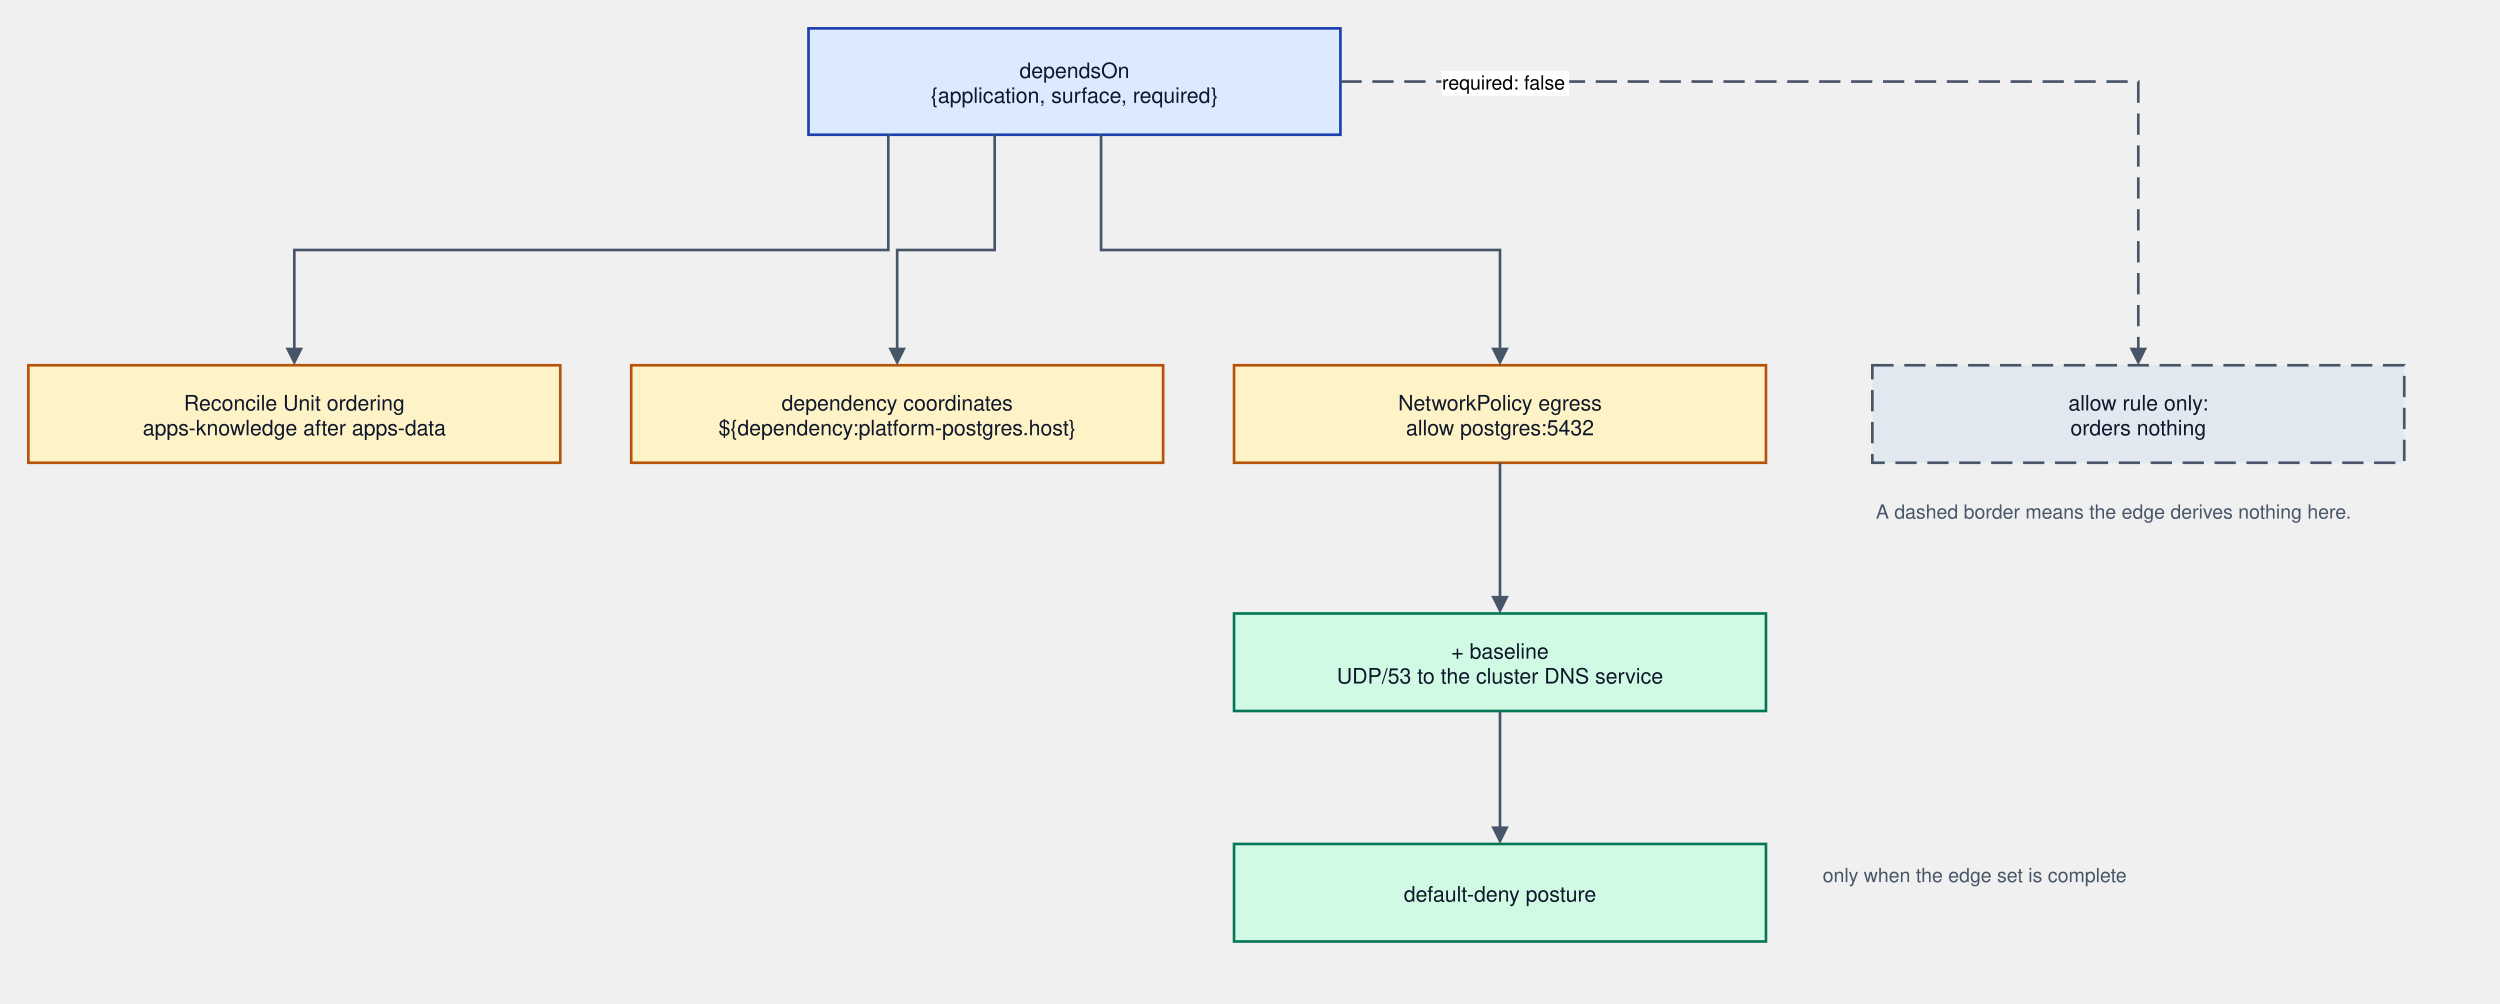
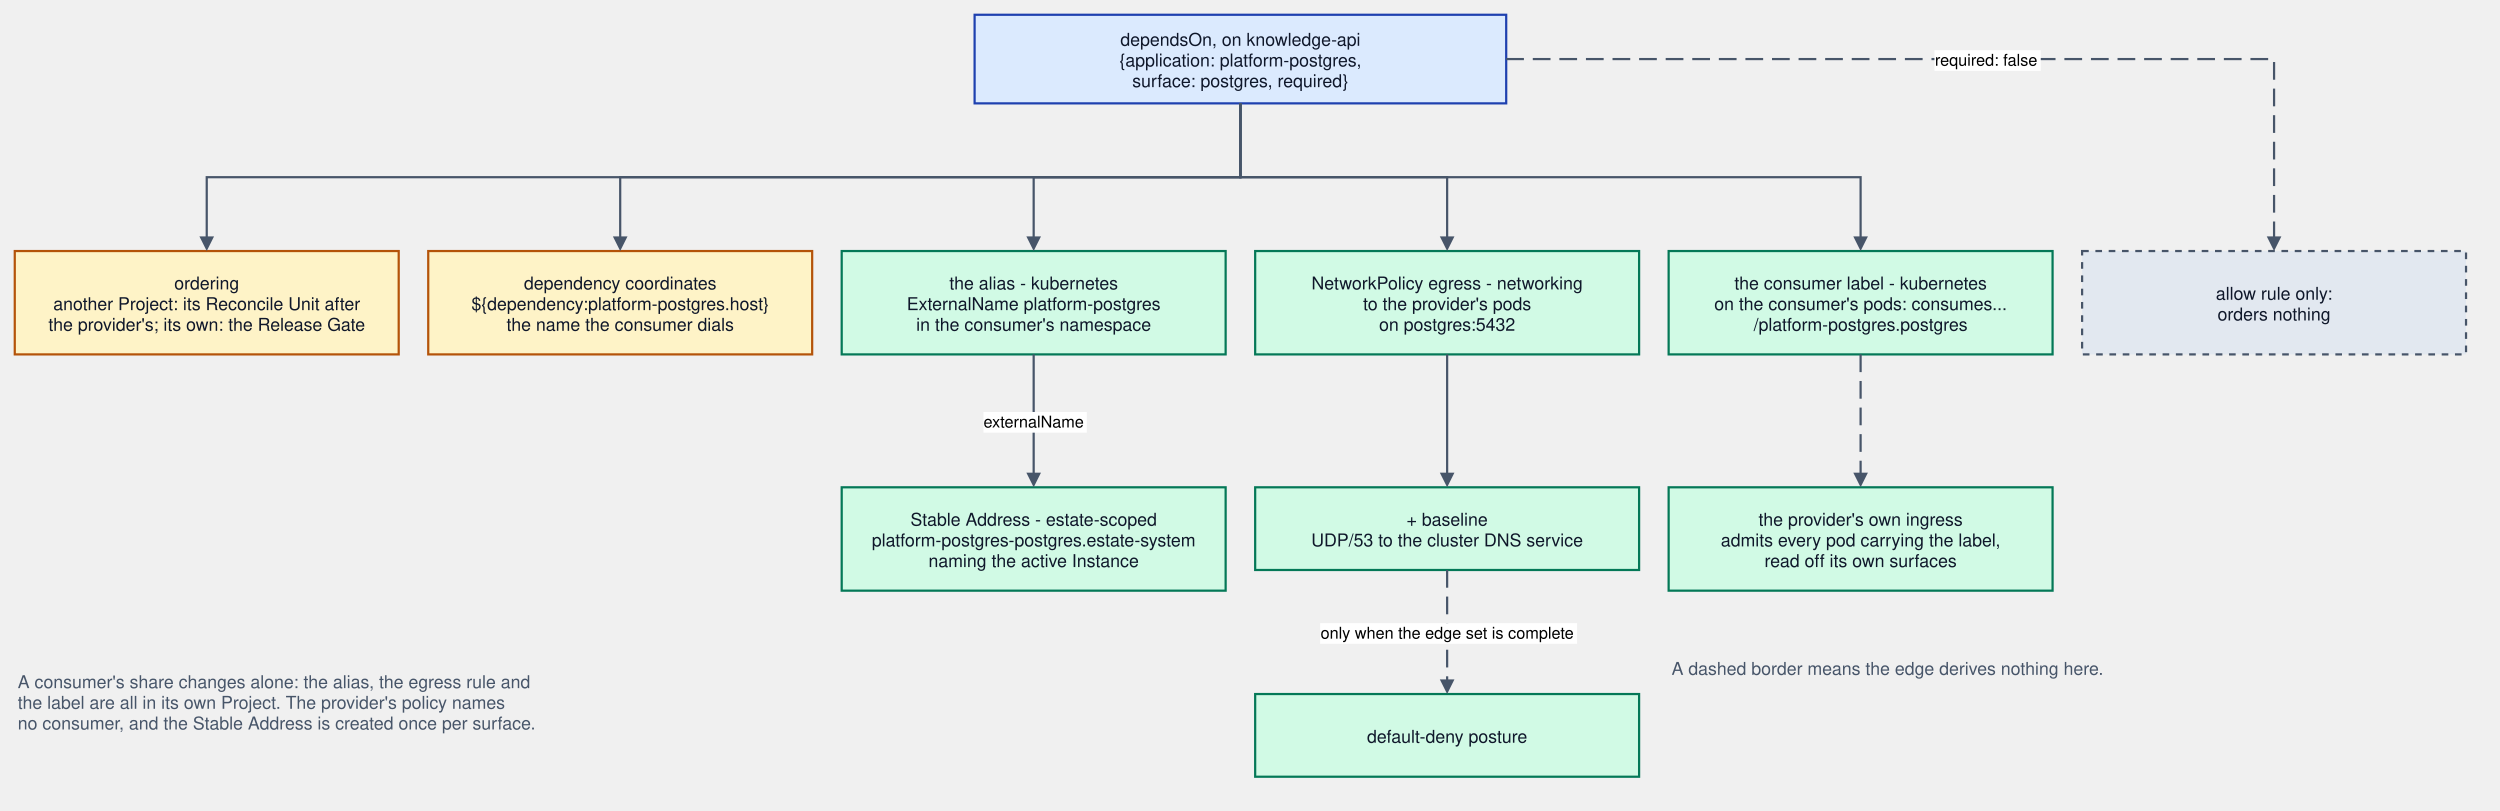
- <svg xmlns="http://www.w3.org/2000/svg" style="background: transparent; background-color: transparent; color-scheme: light dark;" version="1.1" width="1410px" height="566px" viewBox="0 0 1410 566" content="&lt;mxfile host=&quot;Electron&quot; agent=&quot;Mozilla/5.0 (Macintosh; Intel Mac OS X 10_15_7) AppleWebKit/537.36 (KHTML, like Gecko) draw.io/29.0.3 Chrome/140.0.734.249 Electron/38.7.0 Safari/537.36&quot; version=&quot;29.0.3&quot;&gt;&#10;  &lt;diagram name=&quot;What a dependency edge derives&quot; id=&quot;0&quot;&gt;&#10;    &lt;mxGraphModel dx=&quot;-743&quot; dy=&quot;-181&quot; grid=&quot;0&quot; gridSize=&quot;10&quot; guides=&quot;1&quot; tooltips=&quot;1&quot; connect=&quot;1&quot; arrows=&quot;1&quot; fold=&quot;0&quot; page=&quot;0&quot; pageScale=&quot;1&quot; pageWidth=&quot;1600&quot; pageHeight=&quot;1200&quot; math=&quot;0&quot; shadow=&quot;0&quot; adaptiveColors=&quot;auto&quot;&gt;&#10;      &lt;root&gt;&#10;        &lt;mxCell id=&quot;0&quot; /&gt;&#10;        &lt;mxCell id=&quot;1&quot; parent=&quot;0&quot; /&gt;&#10;        &lt;mxCell id=&quot;n1&quot; value=&quot;dependsOn&amp;#xa;{application, surface, required}&quot; style=&quot;rounded=0;whiteSpace=nowrap;html=0;align=center;verticalAlign=middle;fillColor=#dbeafe;strokeColor=#1e40af;strokeWidth=1.5;fontFamily=Helvetica;fontSize=12;fontColor=#0f172a;&quot; parent=&quot;1&quot; vertex=&quot;1&quot;&gt;&#10;          &lt;mxGeometry x=&quot;480&quot; y=&quot;40&quot; width=&quot;300&quot; height=&quot;60&quot; as=&quot;geometry&quot; /&gt;&#10;        &lt;/mxCell&gt;&#10;        &lt;mxCell id=&quot;n2&quot; value=&quot;Reconcile Unit ordering&amp;#xa;apps-knowledge after apps-data&quot; style=&quot;rounded=0;whiteSpace=nowrap;html=0;align=center;verticalAlign=middle;fillColor=#fef3c7;strokeColor=#b45309;strokeWidth=1.5;fontFamily=Helvetica;fontSize=12;fontColor=#0f172a;&quot; parent=&quot;1&quot; vertex=&quot;1&quot;&gt;&#10;          &lt;mxGeometry x=&quot;40&quot; y=&quot;230&quot; width=&quot;300&quot; height=&quot;55&quot; as=&quot;geometry&quot; /&gt;&#10;        &lt;/mxCell&gt;&#10;        &lt;mxCell id=&quot;n3&quot; value=&quot;dependency coordinates&amp;#xa;${dependency:platform-postgres.host}&quot; style=&quot;rounded=0;whiteSpace=nowrap;html=0;align=center;verticalAlign=middle;fillColor=#fef3c7;strokeColor=#b45309;strokeWidth=1.5;fontFamily=Helvetica;fontSize=12;fontColor=#0f172a;&quot; parent=&quot;1&quot; vertex=&quot;1&quot;&gt;&#10;          &lt;mxGeometry x=&quot;380&quot; y=&quot;230&quot; width=&quot;300&quot; height=&quot;55&quot; as=&quot;geometry&quot; /&gt;&#10;        &lt;/mxCell&gt;&#10;        &lt;mxCell id=&quot;n4&quot; value=&quot;NetworkPolicy egress&amp;#xa;allow postgres:5432&quot; style=&quot;rounded=0;whiteSpace=nowrap;html=0;align=center;verticalAlign=middle;fillColor=#fef3c7;strokeColor=#b45309;strokeWidth=1.5;fontFamily=Helvetica;fontSize=12;fontColor=#0f172a;&quot; parent=&quot;1&quot; vertex=&quot;1&quot;&gt;&#10;          &lt;mxGeometry x=&quot;720&quot; y=&quot;230&quot; width=&quot;300&quot; height=&quot;55&quot; as=&quot;geometry&quot; /&gt;&#10;        &lt;/mxCell&gt;&#10;        &lt;mxCell id=&quot;n5&quot; value=&quot;allow rule only:&amp;#xa;orders nothing&quot; style=&quot;rounded=0;whiteSpace=nowrap;html=0;align=center;verticalAlign=middle;fillColor=#e2e8f0;strokeColor=#475569;strokeWidth=1.5;fontFamily=Helvetica;fontSize=12;fontColor=#0f172a;dashed=1;dashPattern=8 4;&quot; parent=&quot;1&quot; vertex=&quot;1&quot;&gt;&#10;          &lt;mxGeometry x=&quot;1080&quot; y=&quot;230&quot; width=&quot;300&quot; height=&quot;55&quot; as=&quot;geometry&quot; /&gt;&#10;        &lt;/mxCell&gt;&#10;        &lt;mxCell id=&quot;n6&quot; value=&quot;+ baseline&amp;#xa;UDP/53 to the cluster DNS service&quot; style=&quot;rounded=0;whiteSpace=nowrap;html=0;align=center;verticalAlign=middle;fillColor=#d1fae5;strokeColor=#047857;strokeWidth=1.5;fontFamily=Helvetica;fontSize=12;fontColor=#0f172a;&quot; parent=&quot;1&quot; vertex=&quot;1&quot;&gt;&#10;          &lt;mxGeometry x=&quot;720&quot; y=&quot;370&quot; width=&quot;300&quot; height=&quot;55&quot; as=&quot;geometry&quot; /&gt;&#10;        &lt;/mxCell&gt;&#10;        &lt;mxCell id=&quot;n7&quot; value=&quot;default-deny posture&quot; style=&quot;rounded=0;whiteSpace=nowrap;html=0;align=center;verticalAlign=middle;fillColor=#d1fae5;strokeColor=#047857;strokeWidth=1.5;fontFamily=Helvetica;fontSize=12;fontColor=#0f172a;&quot; parent=&quot;1&quot; vertex=&quot;1&quot;&gt;&#10;          &lt;mxGeometry x=&quot;720&quot; y=&quot;500&quot; width=&quot;300&quot; height=&quot;55&quot; as=&quot;geometry&quot; /&gt;&#10;        &lt;/mxCell&gt;&#10;        &lt;mxCell id=&quot;e8&quot; value=&quot;&quot; style=&quot;edgeStyle=orthogonalEdgeStyle;rounded=0;html=0;jettySize=auto;orthogonalLoop=1;jumpStyle=arc;jumpSize=8;endArrow=block;endFill=1;strokeColor=#475569;strokeWidth=1.5;fontSize=11;fontFamily=Helvetica;labelBackgroundColor=#ffffff;exitX=0.15;exitY=1;exitDx=0;exitDy=0;entryX=0.5;entryY=0;entryDx=0;entryDy=0;&quot; parent=&quot;1&quot; source=&quot;n1&quot; target=&quot;n2&quot; edge=&quot;1&quot;&gt;&#10;          &lt;mxGeometry relative=&quot;1&quot; as=&quot;geometry&quot; /&gt;&#10;        &lt;/mxCell&gt;&#10;        &lt;mxCell id=&quot;e9&quot; value=&quot;&quot; style=&quot;edgeStyle=orthogonalEdgeStyle;rounded=0;html=0;jettySize=auto;orthogonalLoop=1;jumpStyle=arc;jumpSize=8;endArrow=block;endFill=1;strokeColor=#475569;strokeWidth=1.5;fontSize=11;fontFamily=Helvetica;labelBackgroundColor=#ffffff;exitX=0.35;exitY=1;exitDx=0;exitDy=0;entryX=0.5;entryY=0;entryDx=0;entryDy=0;&quot; parent=&quot;1&quot; source=&quot;n1&quot; target=&quot;n3&quot; edge=&quot;1&quot;&gt;&#10;          &lt;mxGeometry relative=&quot;1&quot; as=&quot;geometry&quot; /&gt;&#10;        &lt;/mxCell&gt;&#10;        &lt;mxCell id=&quot;e10&quot; value=&quot;&quot; style=&quot;edgeStyle=orthogonalEdgeStyle;rounded=0;html=0;jettySize=auto;orthogonalLoop=1;jumpStyle=arc;jumpSize=8;endArrow=block;endFill=1;strokeColor=#475569;strokeWidth=1.5;fontSize=11;fontFamily=Helvetica;labelBackgroundColor=#ffffff;exitX=0.55;exitY=1;exitDx=0;exitDy=0;entryX=0.5;entryY=0;entryDx=0;entryDy=0;&quot; parent=&quot;1&quot; source=&quot;n1&quot; target=&quot;n4&quot; edge=&quot;1&quot;&gt;&#10;          &lt;mxGeometry relative=&quot;1&quot; as=&quot;geometry&quot; /&gt;&#10;        &lt;/mxCell&gt;&#10;        &lt;mxCell id=&quot;e11&quot; value=&quot;required: false&quot; style=&quot;edgeStyle=orthogonalEdgeStyle;rounded=0;html=0;jettySize=auto;orthogonalLoop=1;jumpStyle=arc;jumpSize=8;endArrow=block;endFill=1;strokeColor=#475569;strokeWidth=1.5;fontSize=11;fontFamily=Helvetica;labelBackgroundColor=#ffffff;dashed=1;dashPattern=8 4;exitX=1;exitY=0.5;exitDx=0;exitDy=0;entryX=0.5;entryY=0;entryDx=0;entryDy=0;&quot; parent=&quot;1&quot; source=&quot;n1&quot; target=&quot;n5&quot; edge=&quot;1&quot;&gt;&#10;          &lt;mxGeometry x=&quot;-0.7&quot; relative=&quot;1&quot; as=&quot;geometry&quot; /&gt;&#10;        &lt;/mxCell&gt;&#10;        &lt;mxCell id=&quot;e12&quot; value=&quot;&quot; style=&quot;edgeStyle=orthogonalEdgeStyle;rounded=0;html=0;jettySize=auto;orthogonalLoop=1;jumpStyle=arc;jumpSize=8;endArrow=block;endFill=1;strokeColor=#475569;strokeWidth=1.5;fontSize=11;fontFamily=Helvetica;labelBackgroundColor=#ffffff;exitX=0.5;exitY=1;exitDx=0;exitDy=0;entryX=0.5;entryY=0;entryDx=0;entryDy=0;&quot; parent=&quot;1&quot; source=&quot;n4&quot; target=&quot;n6&quot; edge=&quot;1&quot;&gt;&#10;          &lt;mxGeometry relative=&quot;1&quot; as=&quot;geometry&quot; /&gt;&#10;        &lt;/mxCell&gt;&#10;        &lt;mxCell id=&quot;e13&quot; value=&quot;&quot; style=&quot;edgeStyle=orthogonalEdgeStyle;rounded=0;html=0;jettySize=auto;orthogonalLoop=1;jumpStyle=arc;jumpSize=8;endArrow=block;endFill=1;strokeColor=#475569;strokeWidth=1.5;fontSize=11;fontFamily=Helvetica;labelBackgroundColor=#ffffff;exitX=0.5;exitY=1;exitDx=0;exitDy=0;entryX=0.5;entryY=0;entryDx=0;entryDy=0;&quot; parent=&quot;1&quot; source=&quot;n6&quot; target=&quot;n7&quot; edge=&quot;1&quot;&gt;&#10;          &lt;mxGeometry relative=&quot;1&quot; as=&quot;geometry&quot; /&gt;&#10;        &lt;/mxCell&gt;&#10;        &lt;mxCell id=&quot;t14&quot; value=&quot;only when the edge set is complete&quot; style=&quot;text;html=0;strokeColor=none;fillColor=none;align=left;verticalAlign=middle;fontFamily=Helvetica;fontSize=11;fontColor=#475569;&quot; parent=&quot;1&quot; vertex=&quot;1&quot;&gt;&#10;          &lt;mxGeometry x=&quot;1050&quot; y=&quot;505&quot; width=&quot;300&quot; height=&quot;24&quot; as=&quot;geometry&quot; /&gt;&#10;        &lt;/mxCell&gt;&#10;        &lt;mxCell id=&quot;t15&quot; value=&quot;A dashed border means the edge derives nothing here.&quot; style=&quot;text;html=0;strokeColor=none;fillColor=none;align=left;verticalAlign=middle;fontFamily=Helvetica;fontSize=11;fontColor=#475569;&quot; parent=&quot;1&quot; vertex=&quot;1&quot;&gt;&#10;          &lt;mxGeometry x=&quot;1080&quot; y=&quot;300&quot; width=&quot;320&quot; height=&quot;24&quot; as=&quot;geometry&quot; /&gt;&#10;        &lt;/mxCell&gt;&#10;      &lt;/root&gt;&#10;    &lt;/mxGraphModel&gt;&#10;  &lt;/diagram&gt;&#10;&lt;/mxfile&gt;&#10;">
+ <svg xmlns="http://www.w3.org/2000/svg" style="background: transparent; background-color: transparent; color-scheme: light dark;" version="1.1" width="1693px" height="549px" viewBox="0 0 1693 549" id="ge-svg-cJ4BkhBQ_W9kkfW35Xu8" content="&lt;mxfile host=&quot;Electron&quot;&gt;&#10;  &lt;diagram name=&quot;What a dependency edge derives&quot; id=&quot;0&quot;&gt;&#10;    &lt;mxGraphModel grid=&quot;0&quot; gridSize=&quot;10&quot; guides=&quot;1&quot; tooltips=&quot;1&quot; connect=&quot;1&quot; arrows=&quot;1&quot; fold=&quot;0&quot; page=&quot;0&quot; pageScale=&quot;1&quot; pageWidth=&quot;1600&quot; pageHeight=&quot;1200&quot; math=&quot;0&quot; shadow=&quot;0&quot; adaptiveColors=&quot;auto&quot;&gt;&#10;      &lt;root&gt;&#10;        &lt;mxCell id=&quot;0&quot; /&gt;&#10;        &lt;mxCell id=&quot;1&quot; parent=&quot;0&quot; /&gt;&#10;        &lt;mxCell id=&quot;e&quot; parent=&quot;1&quot; style=&quot;rounded=0;whiteSpace=nowrap;html=0;align=center;verticalAlign=middle;fillColor=#dbeafe;strokeColor=#1e40af;strokeWidth=1.5;fontFamily=Helvetica;fontSize=12;fontColor=#0f172a;&quot; value=&quot;dependsOn, on knowledge-api&amp;#xa;{application: platform-postgres,&amp;#xa;surface: postgres, required}&quot; vertex=&quot;1&quot;&gt;&#10;          &lt;mxGeometry height=&quot;60&quot; width=&quot;360&quot; x=&quot;690&quot; y=&quot;40&quot; as=&quot;geometry&quot; /&gt;&#10;        &lt;/mxCell&gt;&#10;        &lt;mxCell id=&quot;o&quot; parent=&quot;1&quot; style=&quot;rounded=0;whiteSpace=nowrap;html=0;align=center;verticalAlign=middle;fillColor=#fef3c7;strokeColor=#b45309;strokeWidth=1.5;fontFamily=Helvetica;fontSize=12;fontColor=#0f172a;&quot; value=&quot;ordering&amp;#xa;another Project: its Reconcile Unit after&amp;#xa;the provider&amp;#39;s; its own: the Release Gate&quot; vertex=&quot;1&quot;&gt;&#10;          &lt;mxGeometry height=&quot;70&quot; width=&quot;260&quot; x=&quot;40&quot; y=&quot;200&quot; as=&quot;geometry&quot; /&gt;&#10;        &lt;/mxCell&gt;&#10;        &lt;mxCell id=&quot;c&quot; parent=&quot;1&quot; style=&quot;rounded=0;whiteSpace=nowrap;html=0;align=center;verticalAlign=middle;fillColor=#fef3c7;strokeColor=#b45309;strokeWidth=1.5;fontFamily=Helvetica;fontSize=12;fontColor=#0f172a;&quot; value=&quot;dependency coordinates&amp;#xa;${dependency:platform-postgres.host}&amp;#xa;the name the consumer dials&quot; vertex=&quot;1&quot;&gt;&#10;          &lt;mxGeometry height=&quot;70&quot; width=&quot;260&quot; x=&quot;320&quot; y=&quot;200&quot; as=&quot;geometry&quot; /&gt;&#10;        &lt;/mxCell&gt;&#10;        &lt;mxCell id=&quot;a&quot; parent=&quot;1&quot; style=&quot;rounded=0;whiteSpace=nowrap;html=0;align=center;verticalAlign=middle;fillColor=#d1fae5;strokeColor=#047857;strokeWidth=1.5;fontFamily=Helvetica;fontSize=12;fontColor=#0f172a;&quot; value=&quot;the alias - kubernetes&amp;#xa;ExternalName platform-postgres&amp;#xa;in the consumer&amp;#39;s namespace&quot; vertex=&quot;1&quot;&gt;&#10;          &lt;mxGeometry height=&quot;70&quot; width=&quot;260&quot; x=&quot;600&quot; y=&quot;200&quot; as=&quot;geometry&quot; /&gt;&#10;        &lt;/mxCell&gt;&#10;        &lt;mxCell id=&quot;n&quot; parent=&quot;1&quot; style=&quot;rounded=0;whiteSpace=nowrap;html=0;align=center;verticalAlign=middle;fillColor=#d1fae5;strokeColor=#047857;strokeWidth=1.5;fontFamily=Helvetica;fontSize=12;fontColor=#0f172a;&quot; value=&quot;NetworkPolicy egress - networking&amp;#xa;to the provider&amp;#39;s pods&amp;#xa;on postgres:5432&quot; vertex=&quot;1&quot;&gt;&#10;          &lt;mxGeometry height=&quot;70&quot; width=&quot;260&quot; x=&quot;880&quot; y=&quot;200&quot; as=&quot;geometry&quot; /&gt;&#10;        &lt;/mxCell&gt;&#10;        &lt;mxCell id=&quot;l&quot; parent=&quot;1&quot; style=&quot;rounded=0;whiteSpace=nowrap;html=0;align=center;verticalAlign=middle;fillColor=#d1fae5;strokeColor=#047857;strokeWidth=1.5;fontFamily=Helvetica;fontSize=12;fontColor=#0f172a;&quot; value=&quot;the consumer label - kubernetes&amp;#xa;on the consumer&amp;#39;s pods: consumes...&amp;#xa;/platform-postgres.postgres&quot; vertex=&quot;1&quot;&gt;&#10;          &lt;mxGeometry height=&quot;70&quot; width=&quot;260&quot; x=&quot;1160&quot; y=&quot;200&quot; as=&quot;geometry&quot; /&gt;&#10;        &lt;/mxCell&gt;&#10;        &lt;mxCell id=&quot;f&quot; parent=&quot;1&quot; style=&quot;rounded=0;whiteSpace=nowrap;html=0;align=center;verticalAlign=middle;fillColor=#e2e8f0;strokeColor=#475569;strokeWidth=1.5;fontFamily=Helvetica;fontSize=12;fontColor=#0f172a;dashed=1;&quot; value=&quot;allow rule only:&amp;#xa;orders nothing&quot; vertex=&quot;1&quot;&gt;&#10;          &lt;mxGeometry height=&quot;70&quot; width=&quot;260&quot; x=&quot;1440&quot; y=&quot;200&quot; as=&quot;geometry&quot; /&gt;&#10;        &lt;/mxCell&gt;&#10;        &lt;mxCell id=&quot;e1&quot; edge=&quot;1&quot; parent=&quot;1&quot; source=&quot;e&quot; style=&quot;edgeStyle=orthogonalEdgeStyle;rounded=0;html=0;jettySize=auto;orthogonalLoop=1;jumpStyle=arc;jumpSize=8;endArrow=block;endFill=1;strokeColor=#475569;strokeWidth=1.5;fontSize=11;fontFamily=Helvetica;labelBackgroundColor=#ffffff;exitX=0.5;exitY=1;exitDx=0;exitDy=0;entryX=0.5;entryY=0;entryDx=0;entryDy=0;&quot; target=&quot;o&quot; value=&quot;&quot;&gt;&#10;          &lt;mxGeometry relative=&quot;1&quot; as=&quot;geometry&quot; /&gt;&#10;        &lt;/mxCell&gt;&#10;        &lt;mxCell id=&quot;e2&quot; edge=&quot;1&quot; parent=&quot;1&quot; source=&quot;e&quot; style=&quot;edgeStyle=orthogonalEdgeStyle;rounded=0;html=0;jettySize=auto;orthogonalLoop=1;jumpStyle=arc;jumpSize=8;endArrow=block;endFill=1;strokeColor=#475569;strokeWidth=1.5;fontSize=11;fontFamily=Helvetica;labelBackgroundColor=#ffffff;exitX=0.5;exitY=1;exitDx=0;exitDy=0;entryX=0.5;entryY=0;entryDx=0;entryDy=0;&quot; target=&quot;c&quot; value=&quot;&quot;&gt;&#10;          &lt;mxGeometry relative=&quot;1&quot; as=&quot;geometry&quot; /&gt;&#10;        &lt;/mxCell&gt;&#10;        &lt;mxCell id=&quot;e3&quot; edge=&quot;1&quot; parent=&quot;1&quot; source=&quot;e&quot; style=&quot;edgeStyle=orthogonalEdgeStyle;rounded=0;html=0;jettySize=auto;orthogonalLoop=1;jumpStyle=arc;jumpSize=8;endArrow=block;endFill=1;strokeColor=#475569;strokeWidth=1.5;fontSize=11;fontFamily=Helvetica;labelBackgroundColor=#ffffff;exitX=0.5;exitY=1;exitDx=0;exitDy=0;entryX=0.5;entryY=0;entryDx=0;entryDy=0;&quot; target=&quot;a&quot; value=&quot;&quot;&gt;&#10;          &lt;mxGeometry relative=&quot;1&quot; as=&quot;geometry&quot; /&gt;&#10;        &lt;/mxCell&gt;&#10;        &lt;mxCell id=&quot;e4&quot; edge=&quot;1&quot; parent=&quot;1&quot; source=&quot;e&quot; style=&quot;edgeStyle=orthogonalEdgeStyle;rounded=0;html=0;jettySize=auto;orthogonalLoop=1;jumpStyle=arc;jumpSize=8;endArrow=block;endFill=1;strokeColor=#475569;strokeWidth=1.5;fontSize=11;fontFamily=Helvetica;labelBackgroundColor=#ffffff;exitX=0.5;exitY=1;exitDx=0;exitDy=0;entryX=0.5;entryY=0;entryDx=0;entryDy=0;&quot; target=&quot;n&quot; value=&quot;&quot;&gt;&#10;          &lt;mxGeometry relative=&quot;1&quot; as=&quot;geometry&quot; /&gt;&#10;        &lt;/mxCell&gt;&#10;        &lt;mxCell id=&quot;e5&quot; edge=&quot;1&quot; parent=&quot;1&quot; source=&quot;e&quot; style=&quot;edgeStyle=orthogonalEdgeStyle;rounded=0;html=0;jettySize=auto;orthogonalLoop=1;jumpStyle=arc;jumpSize=8;endArrow=block;endFill=1;strokeColor=#475569;strokeWidth=1.5;fontSize=11;fontFamily=Helvetica;labelBackgroundColor=#ffffff;exitX=0.5;exitY=1;exitDx=0;exitDy=0;entryX=0.5;entryY=0;entryDx=0;entryDy=0;&quot; target=&quot;l&quot; value=&quot;&quot;&gt;&#10;          &lt;mxGeometry relative=&quot;1&quot; as=&quot;geometry&quot; /&gt;&#10;        &lt;/mxCell&gt;&#10;        &lt;mxCell id=&quot;e6&quot; edge=&quot;1&quot; parent=&quot;1&quot; source=&quot;e&quot; style=&quot;edgeStyle=orthogonalEdgeStyle;rounded=0;html=0;jettySize=auto;orthogonalLoop=1;jumpStyle=arc;jumpSize=8;endArrow=block;endFill=1;strokeColor=#475569;strokeWidth=1.5;fontSize=11;fontFamily=Helvetica;labelBackgroundColor=#ffffff;exitX=1;exitY=0.5;exitDx=0;exitDy=0;entryX=0.5;entryY=0;entryDx=0;entryDy=0;dashed=1;dashPattern=8 4;&quot; target=&quot;f&quot; value=&quot;required: false&quot;&gt;&#10;          &lt;mxGeometry relative=&quot;1&quot; as=&quot;geometry&quot; /&gt;&#10;        &lt;/mxCell&gt;&#10;        &lt;mxCell id=&quot;sa&quot; parent=&quot;1&quot; style=&quot;rounded=0;whiteSpace=nowrap;html=0;align=center;verticalAlign=middle;fillColor=#d1fae5;strokeColor=#047857;strokeWidth=1.5;fontFamily=Helvetica;fontSize=12;fontColor=#0f172a;&quot; value=&quot;Stable Address - estate-scoped&amp;#xa;platform-postgres-postgres.estate-system&amp;#xa;naming the active Instance&quot; vertex=&quot;1&quot;&gt;&#10;          &lt;mxGeometry height=&quot;70&quot; width=&quot;260&quot; x=&quot;600&quot; y=&quot;360&quot; as=&quot;geometry&quot; /&gt;&#10;        &lt;/mxCell&gt;&#10;        &lt;mxCell id=&quot;b&quot; parent=&quot;1&quot; style=&quot;rounded=0;whiteSpace=nowrap;html=0;align=center;verticalAlign=middle;fillColor=#d1fae5;strokeColor=#047857;strokeWidth=1.5;fontFamily=Helvetica;fontSize=12;fontColor=#0f172a;&quot; value=&quot;+ baseline&amp;#xa;UDP/53 to the cluster DNS service&quot; vertex=&quot;1&quot;&gt;&#10;          &lt;mxGeometry height=&quot;56&quot; width=&quot;260&quot; x=&quot;880&quot; y=&quot;360&quot; as=&quot;geometry&quot; /&gt;&#10;        &lt;/mxCell&gt;&#10;        &lt;mxCell id=&quot;pi&quot; parent=&quot;1&quot; style=&quot;rounded=0;whiteSpace=nowrap;html=0;align=center;verticalAlign=middle;fillColor=#d1fae5;strokeColor=#047857;strokeWidth=1.5;fontFamily=Helvetica;fontSize=12;fontColor=#0f172a;&quot; value=&quot;the provider&amp;#39;s own ingress&amp;#xa;admits every pod carrying the label,&amp;#xa;read off its own surfaces&quot; vertex=&quot;1&quot;&gt;&#10;          &lt;mxGeometry height=&quot;70&quot; width=&quot;260&quot; x=&quot;1160&quot; y=&quot;360&quot; as=&quot;geometry&quot; /&gt;&#10;        &lt;/mxCell&gt;&#10;        &lt;mxCell id=&quot;dd&quot; parent=&quot;1&quot; style=&quot;rounded=0;whiteSpace=nowrap;html=0;align=center;verticalAlign=middle;fillColor=#d1fae5;strokeColor=#047857;strokeWidth=1.5;fontFamily=Helvetica;fontSize=12;fontColor=#0f172a;&quot; value=&quot;default-deny posture&quot; vertex=&quot;1&quot;&gt;&#10;          &lt;mxGeometry height=&quot;56&quot; width=&quot;260&quot; x=&quot;880&quot; y=&quot;500&quot; as=&quot;geometry&quot; /&gt;&#10;        &lt;/mxCell&gt;&#10;        &lt;mxCell id=&quot;e7&quot; edge=&quot;1&quot; parent=&quot;1&quot; source=&quot;a&quot; style=&quot;edgeStyle=orthogonalEdgeStyle;rounded=0;html=0;jettySize=auto;orthogonalLoop=1;jumpStyle=arc;jumpSize=8;endArrow=block;endFill=1;strokeColor=#475569;strokeWidth=1.5;fontSize=11;fontFamily=Helvetica;labelBackgroundColor=#ffffff;exitX=0.5;exitY=1;exitDx=0;exitDy=0;entryX=0.5;entryY=0;entryDx=0;entryDy=0;&quot; target=&quot;sa&quot; value=&quot;externalName&quot;&gt;&#10;          &lt;mxGeometry relative=&quot;1&quot; as=&quot;geometry&quot; /&gt;&#10;        &lt;/mxCell&gt;&#10;        &lt;mxCell id=&quot;e8&quot; edge=&quot;1&quot; parent=&quot;1&quot; source=&quot;n&quot; style=&quot;edgeStyle=orthogonalEdgeStyle;rounded=0;html=0;jettySize=auto;orthogonalLoop=1;jumpStyle=arc;jumpSize=8;endArrow=block;endFill=1;strokeColor=#475569;strokeWidth=1.5;fontSize=11;fontFamily=Helvetica;labelBackgroundColor=#ffffff;exitX=0.5;exitY=1;exitDx=0;exitDy=0;entryX=0.5;entryY=0;entryDx=0;entryDy=0;&quot; target=&quot;b&quot; value=&quot;&quot;&gt;&#10;          &lt;mxGeometry relative=&quot;1&quot; as=&quot;geometry&quot; /&gt;&#10;        &lt;/mxCell&gt;&#10;        &lt;mxCell id=&quot;e9&quot; edge=&quot;1&quot; parent=&quot;1&quot; source=&quot;l&quot; style=&quot;edgeStyle=orthogonalEdgeStyle;rounded=0;html=0;jettySize=auto;orthogonalLoop=1;jumpStyle=arc;jumpSize=8;endArrow=block;endFill=1;strokeColor=#475569;strokeWidth=1.5;fontSize=11;fontFamily=Helvetica;labelBackgroundColor=#ffffff;exitX=0.5;exitY=1;exitDx=0;exitDy=0;entryX=0.5;entryY=0;entryDx=0;entryDy=0;dashed=1;dashPattern=8 4;&quot; target=&quot;pi&quot; value=&quot;&quot;&gt;&#10;          &lt;mxGeometry relative=&quot;1&quot; as=&quot;geometry&quot; /&gt;&#10;        &lt;/mxCell&gt;&#10;        &lt;mxCell id=&quot;e10&quot; edge=&quot;1&quot; parent=&quot;1&quot; source=&quot;b&quot; style=&quot;edgeStyle=orthogonalEdgeStyle;rounded=0;html=0;jettySize=auto;orthogonalLoop=1;jumpStyle=arc;jumpSize=8;endArrow=block;endFill=1;strokeColor=#475569;strokeWidth=1.5;fontSize=11;fontFamily=Helvetica;labelBackgroundColor=#ffffff;exitX=0.5;exitY=1;exitDx=0;exitDy=0;entryX=0.5;entryY=0;entryDx=0;entryDy=0;dashed=1;dashPattern=8 4;&quot; target=&quot;dd&quot; value=&quot;only when the edge set is complete&quot;&gt;&#10;          &lt;mxGeometry relative=&quot;1&quot; as=&quot;geometry&quot; /&gt;&#10;        &lt;/mxCell&gt;&#10;        &lt;mxCell id=&quot;t11&quot; parent=&quot;1&quot; style=&quot;text;html=0;strokeColor=none;fillColor=none;align=left;verticalAlign=middle;fontFamily=Helvetica;fontSize=12;fontColor=#475569;&quot; value=&quot;A consumer&amp;#39;s share changes alone: the alias, the egress rule and&amp;#xa;the label are all in its own Project. The provider&amp;#39;s policy names&amp;#xa;no consumer, and the Stable Address is created once per surface.&quot; vertex=&quot;1&quot;&gt;&#10;          &lt;mxGeometry height=&quot;70&quot; width=&quot;520&quot; x=&quot;40&quot; y=&quot;470&quot; as=&quot;geometry&quot; /&gt;&#10;        &lt;/mxCell&gt;&#10;        &lt;mxCell id=&quot;t12&quot; parent=&quot;1&quot; style=&quot;text;html=0;strokeColor=none;fillColor=none;align=left;verticalAlign=middle;fontFamily=Helvetica;fontSize=12;fontColor=#475569;&quot; value=&quot;A dashed border means the edge derives nothing here.&quot; vertex=&quot;1&quot;&gt;&#10;          &lt;mxGeometry height=&quot;24&quot; width=&quot;540&quot; x=&quot;1160&quot; y=&quot;470&quot; as=&quot;geometry&quot; /&gt;&#10;        &lt;/mxCell&gt;&#10;      &lt;/root&gt;&#10;    &lt;/mxGraphModel&gt;&#10;  &lt;/diagram&gt;&#10;&lt;/mxfile&gt;&#10;">
+   <style type="text/css">@supports (color: light-dark(#000, #fff)) { #ge-svg-cJ4BkhBQ_W9kkfW35Xu8 { --ge-adaptive-fg: light-dark(#000000, var(--ge-light-color, #ffffff)); } }</style>
  <defs />
  <g>
    <g data-cell-id="0">
      <g data-cell-id="1">
-         <g data-cell-id="n1">
-           <g>
-             <rect x="456" y="16" width="300" height="60" fill="#dbeafe" stroke="#1e40af" stroke-width="1.5" pointer-events="all" style="fill: light-dark(rgb(219, 234, 254), rgb(26, 39, 56)); stroke: light-dark(rgb(30, 64, 175), rgb(152, 181, 255));" />
-           </g>
-           <g>
-             <g fill="#0f172a" font-family="Helvetica" text-anchor="middle" font-size="12px" style="fill: light-dark(rgb(15, 23, 42), rgb(211, 218, 234));">
-               <text x="606" y="44">dependsOn</text>
-               <text x="606" y="58">{application, surface, required}</text>
-             </g>
-           </g>
-         </g>
-         <g data-cell-id="n2">
-           <g>
-             <rect x="16" y="206" width="300" height="55" fill="#fef3c7" stroke="#b45309" stroke-width="1.5" pointer-events="all" style="fill: light-dark(rgb(254, 243, 199), rgb(39, 30, 0)); stroke: light-dark(rgb(180, 83, 9), rgb(223, 139, 76));" />
-           </g>
-           <g>
-             <g fill="#0f172a" font-family="Helvetica" text-anchor="middle" font-size="12px" style="fill: light-dark(rgb(15, 23, 42), rgb(211, 218, 234));">
-               <text x="166" y="231.5">Reconcile Unit ordering</text>
-               <text x="166" y="245.5">apps-knowledge after apps-data</text>
-             </g>
-           </g>
-         </g>
-         <g data-cell-id="n3">
-           <g>
-             <rect x="356" y="206" width="300" height="55" fill="#fef3c7" stroke="#b45309" stroke-width="1.5" pointer-events="all" style="fill: light-dark(rgb(254, 243, 199), rgb(39, 30, 0)); stroke: light-dark(rgb(180, 83, 9), rgb(223, 139, 76));" />
-           </g>
-           <g>
-             <g fill="#0f172a" font-family="Helvetica" text-anchor="middle" font-size="12px" style="fill: light-dark(rgb(15, 23, 42), rgb(211, 218, 234));">
-               <text x="506" y="231.5">dependency coordinates</text>
-               <text x="506" y="245.5">${dependency:platform-postgres.host}</text>
-             </g>
-           </g>
-         </g>
-         <g data-cell-id="n4">
-           <g>
-             <rect x="696" y="206" width="300" height="55" fill="#fef3c7" stroke="#b45309" stroke-width="1.5" pointer-events="all" style="fill: light-dark(rgb(254, 243, 199), rgb(39, 30, 0)); stroke: light-dark(rgb(180, 83, 9), rgb(223, 139, 76));" />
-           </g>
-           <g>
-             <g fill="#0f172a" font-family="Helvetica" text-anchor="middle" font-size="12px" style="fill: light-dark(rgb(15, 23, 42), rgb(211, 218, 234));">
-               <text x="846" y="231.5">NetworkPolicy egress</text>
-               <text x="846" y="245.5">allow postgres:5432</text>
-             </g>
-           </g>
-         </g>
-         <g data-cell-id="n5">
-           <g>
-             <rect x="1056" y="206" width="300" height="55" fill="#e2e8f0" stroke="#475569" stroke-width="1.5" stroke-dasharray="12 6" pointer-events="all" style="fill: light-dark(rgb(226, 232, 240), rgb(34, 39, 46)); stroke: light-dark(rgb(71, 85, 105), rgb(155, 167, 184));" />
-           </g>
-           <g>
-             <g fill="#0f172a" font-family="Helvetica" text-anchor="middle" font-size="12px" style="fill: light-dark(rgb(15, 23, 42), rgb(211, 218, 234));">
-               <text x="1206" y="231.5">allow rule only:</text>
-               <text x="1206" y="245.5">orders nothing</text>
-             </g>
-           </g>
-         </g>
-         <g data-cell-id="n6">
-           <g>
-             <rect x="696" y="346" width="300" height="55" fill="#d1fae5" stroke="#047857" stroke-width="1.5" pointer-events="all" style="fill: light-dark(rgb(209, 250, 229), rgb(4, 39, 21)); stroke: light-dark(rgb(4, 120, 87), rgb(81, 181, 153));" />
-           </g>
-           <g>
-             <g fill="#0f172a" font-family="Helvetica" text-anchor="middle" font-size="12px" style="fill: light-dark(rgb(15, 23, 42), rgb(211, 218, 234));">
-               <text x="846" y="371.5">+ baseline</text>
-               <text x="846" y="385.5">UDP/53 to the cluster DNS service</text>
-             </g>
-           </g>
-         </g>
-         <g data-cell-id="n7">
-           <g>
-             <rect x="696" y="476" width="300" height="55" fill="#d1fae5" stroke="#047857" stroke-width="1.5" pointer-events="all" style="fill: light-dark(rgb(209, 250, 229), rgb(4, 39, 21)); stroke: light-dark(rgb(4, 120, 87), rgb(81, 181, 153));" />
-           </g>
-           <g>
-             <g fill="#0f172a" font-family="Helvetica" text-anchor="middle" font-size="12px" style="fill: light-dark(rgb(15, 23, 42), rgb(211, 218, 234));">
-               <text x="846" y="508.5">default-deny posture</text>
+         <g data-cell-id="e">
+           <g>
+             <rect x="660" y="10" width="360" height="60" fill="#dbeafe" stroke="#1e40af" stroke-width="1.5" pointer-events="all" style="fill: light-dark(rgb(219, 234, 254), rgb(26, 39, 56)); stroke: light-dark(rgb(30, 64, 175), rgb(152, 181, 255));" />
+           </g>
+           <g>
+             <g fill="#0f172a" font-family="Helvetica" text-anchor="middle" font-size="12px" style="fill: light-dark(rgb(15, 23, 42), rgb(211, 218, 234));">
+               <text x="840" y="31">dependsOn, on knowledge-api</text>
+               <text x="840" y="45">{application: platform-postgres,</text>
+               <text x="840" y="59">surface: postgres, required}</text>
+             </g>
+           </g>
+         </g>
+         <g data-cell-id="o">
+           <g>
+             <rect x="10" y="170" width="260" height="70" fill="#fef3c7" stroke="#b45309" stroke-width="1.5" pointer-events="all" style="fill: light-dark(rgb(254, 243, 199), rgb(39, 30, 0)); stroke: light-dark(rgb(180, 83, 9), rgb(223, 139, 76));" />
+           </g>
+           <g>
+             <g fill="#0f172a" font-family="Helvetica" text-anchor="middle" font-size="12px" style="fill: light-dark(rgb(15, 23, 42), rgb(211, 218, 234));">
+               <text x="140" y="196">ordering</text>
+               <text x="140" y="210">another Project: its Reconcile Unit after</text>
+               <text x="140" y="224">the provider's; its own: the Release Gate</text>
+             </g>
+           </g>
+         </g>
+         <g data-cell-id="c">
+           <g>
+             <rect x="290" y="170" width="260" height="70" fill="#fef3c7" stroke="#b45309" stroke-width="1.5" pointer-events="all" style="fill: light-dark(rgb(254, 243, 199), rgb(39, 30, 0)); stroke: light-dark(rgb(180, 83, 9), rgb(223, 139, 76));" />
+           </g>
+           <g>
+             <g fill="#0f172a" font-family="Helvetica" text-anchor="middle" font-size="12px" style="fill: light-dark(rgb(15, 23, 42), rgb(211, 218, 234));">
+               <text x="420" y="196">dependency coordinates</text>
+               <text x="420" y="210">${dependency:platform-postgres.host}</text>
+               <text x="420" y="224">the name the consumer dials</text>
+             </g>
+           </g>
+         </g>
+         <g data-cell-id="a">
+           <g>
+             <rect x="570" y="170" width="260" height="70" fill="#d1fae5" stroke="#047857" stroke-width="1.5" pointer-events="all" style="fill: light-dark(rgb(209, 250, 229), rgb(4, 39, 21)); stroke: light-dark(rgb(4, 120, 87), rgb(81, 181, 153));" />
+           </g>
+           <g>
+             <g fill="#0f172a" font-family="Helvetica" text-anchor="middle" font-size="12px" style="fill: light-dark(rgb(15, 23, 42), rgb(211, 218, 234));">
+               <text x="700" y="196">the alias - kubernetes</text>
+               <text x="700" y="210">ExternalName platform-postgres</text>
+               <text x="700" y="224">in the consumer's namespace</text>
+             </g>
+           </g>
+         </g>
+         <g data-cell-id="n">
+           <g>
+             <rect x="850" y="170" width="260" height="70" fill="#d1fae5" stroke="#047857" stroke-width="1.5" pointer-events="all" style="fill: light-dark(rgb(209, 250, 229), rgb(4, 39, 21)); stroke: light-dark(rgb(4, 120, 87), rgb(81, 181, 153));" />
+           </g>
+           <g>
+             <g fill="#0f172a" font-family="Helvetica" text-anchor="middle" font-size="12px" style="fill: light-dark(rgb(15, 23, 42), rgb(211, 218, 234));">
+               <text x="980" y="196">NetworkPolicy egress - networking</text>
+               <text x="980" y="210">to the provider's pods</text>
+               <text x="980" y="224">on postgres:5432</text>
+             </g>
+           </g>
+         </g>
+         <g data-cell-id="l">
+           <g>
+             <rect x="1130" y="170" width="260" height="70" fill="#d1fae5" stroke="#047857" stroke-width="1.5" pointer-events="all" style="fill: light-dark(rgb(209, 250, 229), rgb(4, 39, 21)); stroke: light-dark(rgb(4, 120, 87), rgb(81, 181, 153));" />
+           </g>
+           <g>
+             <g fill="#0f172a" font-family="Helvetica" text-anchor="middle" font-size="12px" style="fill: light-dark(rgb(15, 23, 42), rgb(211, 218, 234));">
+               <text x="1260" y="196">the consumer label - kubernetes</text>
+               <text x="1260" y="210">on the consumer's pods: consumes...</text>
+               <text x="1260" y="224">/platform-postgres.postgres</text>
+             </g>
+           </g>
+         </g>
+         <g data-cell-id="f">
+           <g>
+             <rect x="1410" y="170" width="260" height="70" fill="#e2e8f0" stroke="#475569" stroke-width="1.5" stroke-dasharray="4.5 4.5" pointer-events="all" style="fill: light-dark(rgb(226, 232, 240), rgb(34, 39, 46)); stroke: light-dark(rgb(71, 85, 105), rgb(155, 167, 184));" />
+           </g>
+           <g>
+             <g fill="#0f172a" font-family="Helvetica" text-anchor="middle" font-size="12px" style="fill: light-dark(rgb(15, 23, 42), rgb(211, 218, 234));">
+               <text x="1540" y="203">allow rule only:</text>
+               <text x="1540" y="217">orders nothing</text>
+             </g>
+           </g>
+         </g>
+         <g data-cell-id="e1">
+           <g>
+             <path d="M 840 70 L 840 120 L 140 120 L 140 160.82" fill="none" stroke="#475569" stroke-width="1.5" stroke-miterlimit="10" pointer-events="stroke" style="stroke: light-dark(rgb(71, 85, 105), rgb(155, 167, 184));" />
+             <path d="M 140 168.32 L 136.25 160.82 L 143.75 160.82 Z" fill="#475569" stroke="#475569" stroke-width="1.5" stroke-miterlimit="10" pointer-events="all" style="fill: light-dark(rgb(71, 85, 105), rgb(155, 167, 184)); stroke: light-dark(rgb(71, 85, 105), rgb(155, 167, 184));" />
+           </g>
+         </g>
+         <g data-cell-id="e2">
+           <g>
+             <path d="M 840 70 L 840 120 L 420 120 L 420 160.82" fill="none" stroke="#475569" stroke-width="1.5" stroke-miterlimit="10" pointer-events="stroke" style="stroke: light-dark(rgb(71, 85, 105), rgb(155, 167, 184));" />
+             <path d="M 420 168.32 L 416.25 160.82 L 423.75 160.82 Z" fill="#475569" stroke="#475569" stroke-width="1.5" stroke-miterlimit="10" pointer-events="all" style="fill: light-dark(rgb(71, 85, 105), rgb(155, 167, 184)); stroke: light-dark(rgb(71, 85, 105), rgb(155, 167, 184));" />
+           </g>
+         </g>
+         <g data-cell-id="e3">
+           <g>
+             <path d="M 840 70 L 840 120 L 700 120 L 700 160.82" fill="none" stroke="#475569" stroke-width="1.5" stroke-miterlimit="10" pointer-events="stroke" style="stroke: light-dark(rgb(71, 85, 105), rgb(155, 167, 184));" />
+             <path d="M 700 168.32 L 696.25 160.82 L 703.75 160.82 Z" fill="#475569" stroke="#475569" stroke-width="1.5" stroke-miterlimit="10" pointer-events="all" style="fill: light-dark(rgb(71, 85, 105), rgb(155, 167, 184)); stroke: light-dark(rgb(71, 85, 105), rgb(155, 167, 184));" />
+           </g>
+         </g>
+         <g data-cell-id="e4">
+           <g>
+             <path d="M 840 70 L 840 120 L 980 120 L 980 160.82" fill="none" stroke="#475569" stroke-width="1.5" stroke-miterlimit="10" pointer-events="stroke" style="stroke: light-dark(rgb(71, 85, 105), rgb(155, 167, 184));" />
+             <path d="M 980 168.32 L 976.25 160.82 L 983.75 160.82 Z" fill="#475569" stroke="#475569" stroke-width="1.5" stroke-miterlimit="10" pointer-events="all" style="fill: light-dark(rgb(71, 85, 105), rgb(155, 167, 184)); stroke: light-dark(rgb(71, 85, 105), rgb(155, 167, 184));" />
+           </g>
+         </g>
+         <g data-cell-id="e5">
+           <g>
+             <path d="M 840 70 L 840 120 L 1260 120 L 1260 160.82" fill="none" stroke="#475569" stroke-width="1.5" stroke-miterlimit="10" pointer-events="stroke" style="stroke: light-dark(rgb(71, 85, 105), rgb(155, 167, 184));" />
+             <path d="M 1260 168.32 L 1256.25 160.82 L 1263.75 160.82 Z" fill="#475569" stroke="#475569" stroke-width="1.5" stroke-miterlimit="10" pointer-events="all" style="fill: light-dark(rgb(71, 85, 105), rgb(155, 167, 184)); stroke: light-dark(rgb(71, 85, 105), rgb(155, 167, 184));" />
+           </g>
+         </g>
+         <g data-cell-id="e6">
+           <g>
+             <path d="M 1020 40 L 1540 40 L 1540 160.82" fill="none" stroke="#475569" stroke-width="1.5" stroke-miterlimit="10" stroke-dasharray="12 6" pointer-events="stroke" style="stroke: light-dark(rgb(71, 85, 105), rgb(155, 167, 184));" />
+             <path d="M 1540 168.32 L 1536.25 160.82 L 1543.75 160.82 Z" fill="#475569" stroke="#475569" stroke-width="1.5" stroke-miterlimit="10" pointer-events="all" style="fill: light-dark(rgb(71, 85, 105), rgb(155, 167, 184)); stroke: light-dark(rgb(71, 85, 105), rgb(155, 167, 184));" />
+           </g>
+           <g>
+             <g fill="#000000" font-family="Helvetica" text-anchor="middle" font-size="11px" style="fill: var(--ge-adaptive-fg, #000000);">
+               <rect fill="#ffffff" stroke="none" x="1310" y="34" width="72" height="14" stroke-width="0" style="fill: light-dark(rgb(255, 255, 255), rgb(18, 18, 18));" />
+               <text x="1345" y="44.5">required: false</text>
+             </g>
+           </g>
+         </g>
+         <g data-cell-id="sa">
+           <g>
+             <rect x="570" y="330" width="260" height="70" fill="#d1fae5" stroke="#047857" stroke-width="1.5" pointer-events="all" style="fill: light-dark(rgb(209, 250, 229), rgb(4, 39, 21)); stroke: light-dark(rgb(4, 120, 87), rgb(81, 181, 153));" />
+           </g>
+           <g>
+             <g fill="#0f172a" font-family="Helvetica" text-anchor="middle" font-size="12px" style="fill: light-dark(rgb(15, 23, 42), rgb(211, 218, 234));">
+               <text x="700" y="356">Stable Address - estate-scoped</text>
+               <text x="700" y="370">platform-postgres-postgres.estate-system</text>
+               <text x="700" y="384">naming the active Instance</text>
+             </g>
+           </g>
+         </g>
+         <g data-cell-id="b">
+           <g>
+             <rect x="850" y="330" width="260" height="56" fill="#d1fae5" stroke="#047857" stroke-width="1.5" pointer-events="all" style="fill: light-dark(rgb(209, 250, 229), rgb(4, 39, 21)); stroke: light-dark(rgb(4, 120, 87), rgb(81, 181, 153));" />
+           </g>
+           <g>
+             <g fill="#0f172a" font-family="Helvetica" text-anchor="middle" font-size="12px" style="fill: light-dark(rgb(15, 23, 42), rgb(211, 218, 234));">
+               <text x="980" y="356">+ baseline</text>
+               <text x="980" y="370">UDP/53 to the cluster DNS service</text>
+             </g>
+           </g>
+         </g>
+         <g data-cell-id="pi">
+           <g>
+             <rect x="1130" y="330" width="260" height="70" fill="#d1fae5" stroke="#047857" stroke-width="1.5" pointer-events="all" style="fill: light-dark(rgb(209, 250, 229), rgb(4, 39, 21)); stroke: light-dark(rgb(4, 120, 87), rgb(81, 181, 153));" />
+           </g>
+           <g>
+             <g fill="#0f172a" font-family="Helvetica" text-anchor="middle" font-size="12px" style="fill: light-dark(rgb(15, 23, 42), rgb(211, 218, 234));">
+               <text x="1260" y="356">the provider's own ingress</text>
+               <text x="1260" y="370">admits every pod carrying the label,</text>
+               <text x="1260" y="384">read off its own surfaces</text>
+             </g>
+           </g>
+         </g>
+         <g data-cell-id="dd">
+           <g>
+             <rect x="850" y="470" width="260" height="56" fill="#d1fae5" stroke="#047857" stroke-width="1.5" pointer-events="all" style="fill: light-dark(rgb(209, 250, 229), rgb(4, 39, 21)); stroke: light-dark(rgb(4, 120, 87), rgb(81, 181, 153));" />
+           </g>
+           <g>
+             <g fill="#0f172a" font-family="Helvetica" text-anchor="middle" font-size="12px" style="fill: light-dark(rgb(15, 23, 42), rgb(211, 218, 234));">
+               <text x="980" y="503">default-deny posture</text>
+             </g>
+           </g>
+         </g>
+         <g data-cell-id="e7">
+           <g>
+             <path d="M 700 240 L 700 320.82" fill="none" stroke="#475569" stroke-width="1.5" stroke-miterlimit="10" pointer-events="stroke" style="stroke: light-dark(rgb(71, 85, 105), rgb(155, 167, 184));" />
+             <path d="M 700 328.32 L 696.25 320.82 L 703.75 320.82 Z" fill="#475569" stroke="#475569" stroke-width="1.5" stroke-miterlimit="10" pointer-events="all" style="fill: light-dark(rgb(71, 85, 105), rgb(155, 167, 184)); stroke: light-dark(rgb(71, 85, 105), rgb(155, 167, 184));" />
+           </g>
+           <g>
+             <g fill="#000000" font-family="Helvetica" text-anchor="middle" font-size="11px" style="fill: var(--ge-adaptive-fg, #000000);">
+               <rect fill="#ffffff" stroke="none" x="666" y="279" width="70" height="14" stroke-width="0" style="fill: light-dark(rgb(255, 255, 255), rgb(18, 18, 18));" />
+               <text x="700" y="289.5">externalName</text>
            </g>
          </g>
        </g>
        <g data-cell-id="e8">
          <g>
-             <path d="M 501 76 L 501 141 L 166 141 L 166 196.82" fill="none" stroke="#475569" stroke-width="1.5" stroke-miterlimit="10" pointer-events="stroke" style="stroke: light-dark(rgb(71, 85, 105), rgb(155, 167, 184));" />
-             <path d="M 166 204.32 L 162.25 196.82 L 169.75 196.82 Z" fill="#475569" stroke="#475569" stroke-width="1.5" stroke-miterlimit="10" pointer-events="all" style="fill: light-dark(rgb(71, 85, 105), rgb(155, 167, 184)); stroke: light-dark(rgb(71, 85, 105), rgb(155, 167, 184));" />
+             <path d="M 980 240 L 980 320.82" fill="none" stroke="#475569" stroke-width="1.5" stroke-miterlimit="10" pointer-events="stroke" style="stroke: light-dark(rgb(71, 85, 105), rgb(155, 167, 184));" />
+             <path d="M 980 328.32 L 976.25 320.82 L 983.75 320.82 Z" fill="#475569" stroke="#475569" stroke-width="1.5" stroke-miterlimit="10" pointer-events="all" style="fill: light-dark(rgb(71, 85, 105), rgb(155, 167, 184)); stroke: light-dark(rgb(71, 85, 105), rgb(155, 167, 184));" />
          </g>
        </g>
        <g data-cell-id="e9">
          <g>
-             <path d="M 561 76 L 561 141 L 506 141 L 506 196.82" fill="none" stroke="#475569" stroke-width="1.5" stroke-miterlimit="10" pointer-events="stroke" style="stroke: light-dark(rgb(71, 85, 105), rgb(155, 167, 184));" />
-             <path d="M 506 204.32 L 502.25 196.82 L 509.75 196.82 Z" fill="#475569" stroke="#475569" stroke-width="1.5" stroke-miterlimit="10" pointer-events="all" style="fill: light-dark(rgb(71, 85, 105), rgb(155, 167, 184)); stroke: light-dark(rgb(71, 85, 105), rgb(155, 167, 184));" />
+             <path d="M 1260 240 L 1260 320.82" fill="none" stroke="#475569" stroke-width="1.5" stroke-miterlimit="10" stroke-dasharray="12 6" pointer-events="stroke" style="stroke: light-dark(rgb(71, 85, 105), rgb(155, 167, 184));" />
+             <path d="M 1260 328.32 L 1256.25 320.82 L 1263.75 320.82 Z" fill="#475569" stroke="#475569" stroke-width="1.5" stroke-miterlimit="10" pointer-events="all" style="fill: light-dark(rgb(71, 85, 105), rgb(155, 167, 184)); stroke: light-dark(rgb(71, 85, 105), rgb(155, 167, 184));" />
          </g>
        </g>
        <g data-cell-id="e10">
          <g>
-             <path d="M 621 76 L 621 141 L 846 141 L 846 196.82" fill="none" stroke="#475569" stroke-width="1.5" stroke-miterlimit="10" pointer-events="stroke" style="stroke: light-dark(rgb(71, 85, 105), rgb(155, 167, 184));" />
-             <path d="M 846 204.32 L 842.25 196.82 L 849.75 196.82 Z" fill="#475569" stroke="#475569" stroke-width="1.5" stroke-miterlimit="10" pointer-events="all" style="fill: light-dark(rgb(71, 85, 105), rgb(155, 167, 184)); stroke: light-dark(rgb(71, 85, 105), rgb(155, 167, 184));" />
-           </g>
-         </g>
-         <g data-cell-id="e11">
-           <g>
-             <path d="M 756 46 L 1206 46 L 1206 196.82" fill="none" stroke="#475569" stroke-width="1.5" stroke-miterlimit="10" stroke-dasharray="12 6" pointer-events="stroke" style="stroke: light-dark(rgb(71, 85, 105), rgb(155, 167, 184));" />
-             <path d="M 1206 204.32 L 1202.25 196.82 L 1209.75 196.82 Z" fill="#475569" stroke="#475569" stroke-width="1.5" stroke-miterlimit="10" pointer-events="all" style="fill: light-dark(rgb(71, 85, 105), rgb(155, 167, 184)); stroke: light-dark(rgb(71, 85, 105), rgb(155, 167, 184));" />
-           </g>
-           <g>
-             <g fill="#000000" font-family="Helvetica" text-anchor="middle" font-size="11px" style="fill: light-dark(rgb(0, 0, 0), rgb(255, 255, 255));">
-               <rect fill="#ffffff" stroke="none" x="813" y="40" width="72" height="14" stroke-width="0" style="fill: light-dark(rgb(255, 255, 255), rgb(18, 18, 18));" />
-               <text x="848" y="50.5">required: false</text>
-             </g>
-           </g>
-         </g>
-         <g data-cell-id="e12">
-           <g>
-             <path d="M 846 261 L 846 336.82" fill="none" stroke="#475569" stroke-width="1.5" stroke-miterlimit="10" pointer-events="stroke" style="stroke: light-dark(rgb(71, 85, 105), rgb(155, 167, 184));" />
-             <path d="M 846 344.32 L 842.25 336.82 L 849.75 336.82 Z" fill="#475569" stroke="#475569" stroke-width="1.5" stroke-miterlimit="10" pointer-events="all" style="fill: light-dark(rgb(71, 85, 105), rgb(155, 167, 184)); stroke: light-dark(rgb(71, 85, 105), rgb(155, 167, 184));" />
-           </g>
-         </g>
-         <g data-cell-id="e13">
-           <g>
-             <path d="M 846 401 L 846 466.82" fill="none" stroke="#475569" stroke-width="1.5" stroke-miterlimit="10" pointer-events="stroke" style="stroke: light-dark(rgb(71, 85, 105), rgb(155, 167, 184));" />
-             <path d="M 846 474.32 L 842.25 466.82 L 849.75 466.82 Z" fill="#475569" stroke="#475569" stroke-width="1.5" stroke-miterlimit="10" pointer-events="all" style="fill: light-dark(rgb(71, 85, 105), rgb(155, 167, 184)); stroke: light-dark(rgb(71, 85, 105), rgb(155, 167, 184));" />
-           </g>
-         </g>
-         <g data-cell-id="t14">
-           <g transform="translate(0.5,0.5)">
-             <rect x="1026" y="481" width="300" height="24" fill="none" stroke="none" pointer-events="all" />
-           </g>
-           <g>
-             <g fill="#475569" font-family="Helvetica" font-size="11px" style="fill: light-dark(rgb(71, 85, 105), rgb(155, 167, 184));">
-               <text x="1028" y="497.5">only when the edge set is complete</text>
-             </g>
-           </g>
-         </g>
-         <g data-cell-id="t15">
-           <g transform="translate(0.5,0.5)">
-             <rect x="1056" y="276" width="320" height="24" fill="none" stroke="none" pointer-events="all" />
-           </g>
-           <g>
-             <g fill="#475569" font-family="Helvetica" font-size="11px" style="fill: light-dark(rgb(71, 85, 105), rgb(155, 167, 184));">
-               <text x="1058" y="292.5">A dashed border means the edge derives nothing here.</text>
+             <path d="M 980 386 L 980 460.82" fill="none" stroke="#475569" stroke-width="1.5" stroke-miterlimit="10" stroke-dasharray="12 6" pointer-events="stroke" style="stroke: light-dark(rgb(71, 85, 105), rgb(155, 167, 184));" />
+             <path d="M 980 468.32 L 976.25 460.82 L 983.75 460.82 Z" fill="#475569" stroke="#475569" stroke-width="1.5" stroke-miterlimit="10" pointer-events="all" style="fill: light-dark(rgb(71, 85, 105), rgb(155, 167, 184)); stroke: light-dark(rgb(71, 85, 105), rgb(155, 167, 184));" />
+           </g>
+           <g>
+             <g fill="#000000" font-family="Helvetica" text-anchor="middle" font-size="11px" style="fill: var(--ge-adaptive-fg, #000000);">
+               <rect fill="#ffffff" stroke="none" x="894" y="422" width="174" height="14" stroke-width="0" style="fill: light-dark(rgb(255, 255, 255), rgb(18, 18, 18));" />
+               <text x="980" y="432.5">only when the edge set is complete</text>
+             </g>
+           </g>
+         </g>
+         <g data-cell-id="t11">
+           <g>
+             <rect x="10" y="440" width="520" height="70" fill="none" stroke="none" pointer-events="all" />
+           </g>
+           <g>
+             <g fill="#475569" font-family="Helvetica" text-anchor="start" font-size="12px" style="fill: light-dark(rgb(71, 85, 105), rgb(155, 167, 184));">
+               <text x="12" y="466">A consumer's share changes alone: the alias, the egress rule and</text>
+               <text x="12" y="480">the label are all in its own Project. The provider's policy names</text>
+               <text x="12" y="494">no consumer, and the Stable Address is created once per surface.</text>
+             </g>
+           </g>
+         </g>
+         <g data-cell-id="t12">
+           <g>
+             <rect x="1130" y="440" width="540" height="24" fill="none" stroke="none" pointer-events="all" />
+           </g>
+           <g>
+             <g fill="#475569" font-family="Helvetica" text-anchor="start" font-size="12px" style="fill: light-dark(rgb(71, 85, 105), rgb(155, 167, 184));">
+               <text x="1132" y="457">A dashed border means the edge derives nothing here.</text>
            </g>
          </g>
        </g>
      </g>
    </g>
  </g>
</svg>
